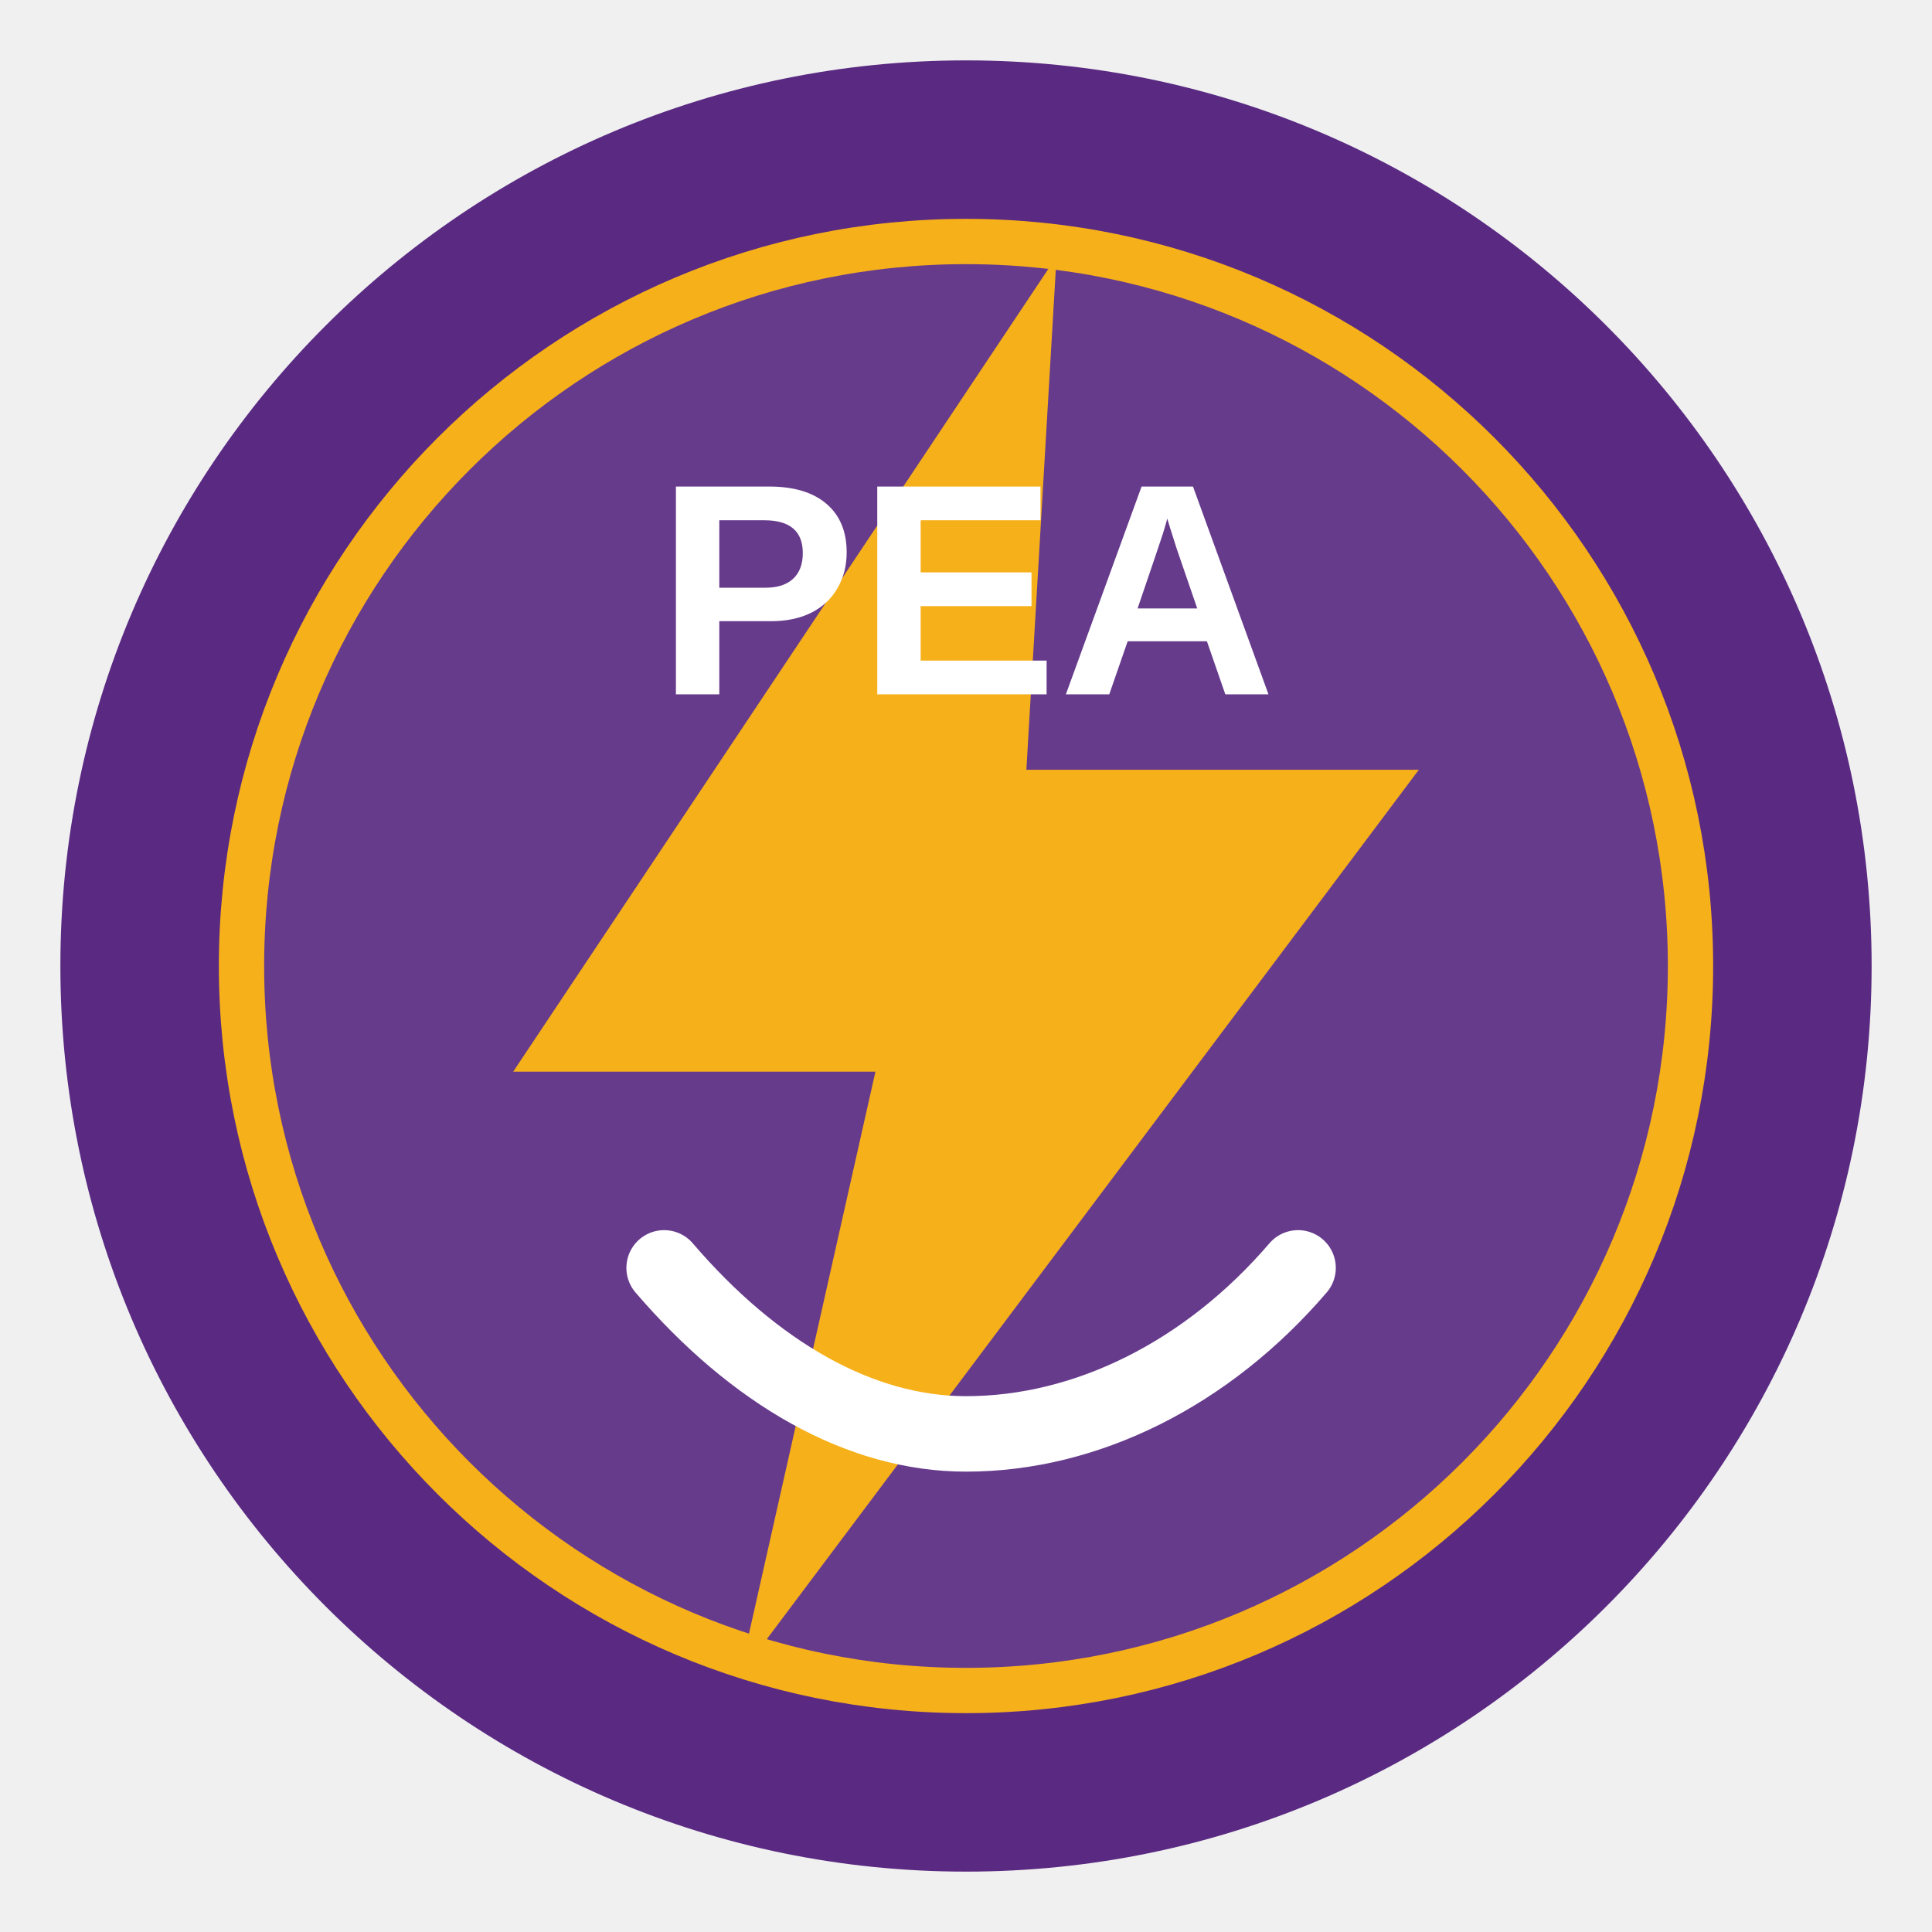
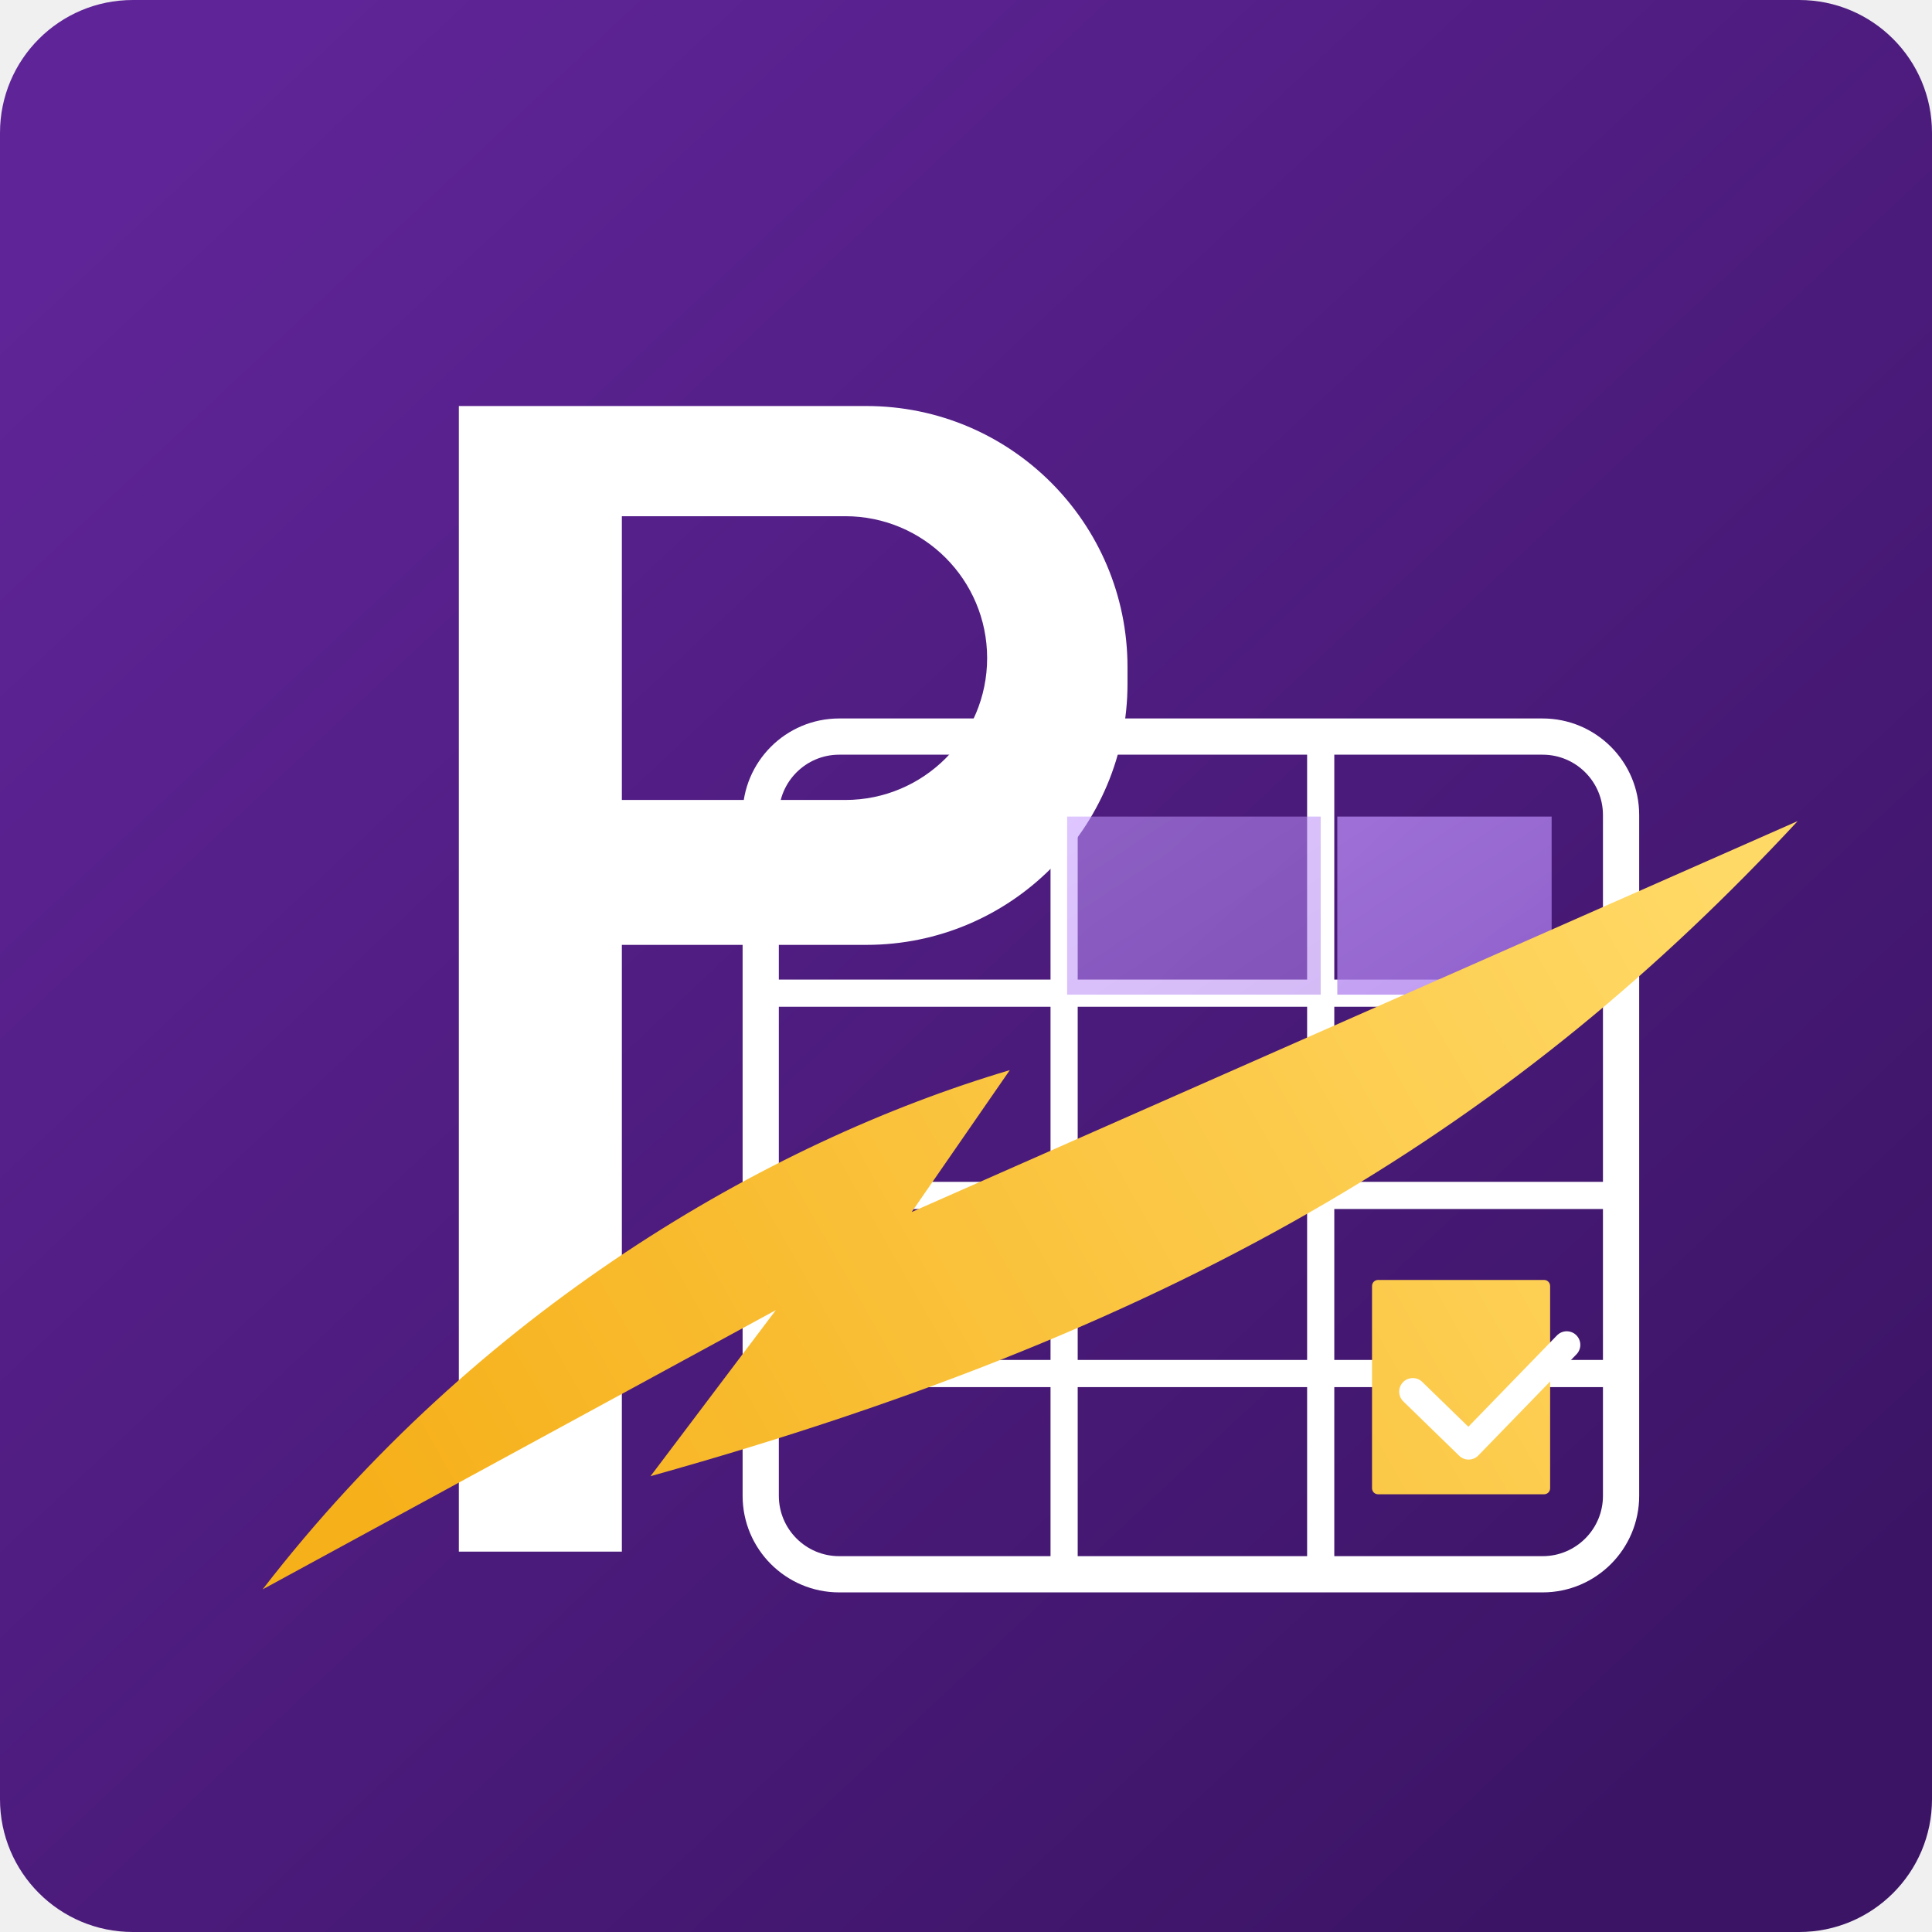
- <svg xmlns="http://www.w3.org/2000/svg" width="128" height="128" viewBox="0 0 128 128" fill="none">
-   <circle cx="64" cy="64" r="60" fill="#5A2A82" />
-   <circle cx="64" cy="64" r="48" fill="#FFFFFF" fill-opacity="0.08" stroke="#F6B01A" stroke-width="3" />
-   <path d="M70 17L34 71H58L49 111L94 51H68L70 17Z" fill="#F6B01A" />
-   <path d="M44 84C50 91 57 95 64 95C72 95 80 91 86 84" stroke="#FFFFFF" stroke-width="5" stroke-linecap="round" />
-   <text x="64" y="46" text-anchor="middle" font-size="20" font-weight="700" fill="#FFFFFF" font-family="Arial, sans-serif">PEA</text>
+ <svg xmlns="http://www.w3.org/2000/svg" width="1280" height="1280" viewBox="0 0 1280 1280" fill="none">
+   <defs>
+     <linearGradient id="bg" x1="116" y1="98" x2="1134" y2="1184" gradientUnits="userSpaceOnUse">
+       <stop stop-color="#5F2497" />
+       <stop offset="1" stop-color="#3B1465" />
+     </linearGradient>
+     <linearGradient id="gold" x1="277" y1="1049" x2="1132" y2="566" gradientUnits="userSpaceOnUse">
+       <stop stop-color="#F6B01A" />
+       <stop offset="1" stop-color="#FFD966" />
+     </linearGradient>
+     <linearGradient id="lavender" x1="699" y1="541" x2="1014" y2="1016" gradientUnits="userSpaceOnUse">
+       <stop stop-color="#C397FF" />
+       <stop offset="1" stop-color="#8E5BCE" />
+     </linearGradient>
+   </defs>
+   <rect x="0" y="0" width="1280" height="1280" rx="88" fill="url(#bg)" />
+   <path d="M304 269H574C669.546 269 747 346.454 747 442V453C747 548.546 669.546 626 574 626H412V1028H304V269ZM412 365V530H560C611.915 530 654 487.915 654 436C654 384.085 611.915 342 560 342H412V365Z" fill="white" />
+   <rect x="504" y="488" width="570" height="555" rx="52" stroke="white" stroke-width="24" />
+   <path d="M504 658H1074" stroke="white" stroke-width="18" />
+   <path d="M504 792H1074" stroke="white" stroke-width="18" />
+   <path d="M504 910H1074" stroke="white" stroke-width="18" />
+   <path d="M705 488V1043" stroke="white" stroke-width="18" />
+   <path d="M875 488V1043" stroke="white" stroke-width="18" />
+   <rect x="707" y="541" width="168" height="118" fill="url(#lavender)" fill-opacity="0.55" />
+   <rect x="886" y="541" width="142" height="118" fill="url(#lavender)" fill-opacity="0.75" />
+   <rect x="909" y="848" width="118" height="142" rx="4" fill="url(#gold)" />
+   <path d="M936 922L973 958L1038 891" stroke="white" stroke-width="18" stroke-linecap="round" stroke-linejoin="round" />
+   <path d="M174 1053C316 869 507 757 669 709L604 803L1191 544C1007 742 793 877 431 978L514 868L174 1053Z" fill="url(#gold)" />
</svg>
